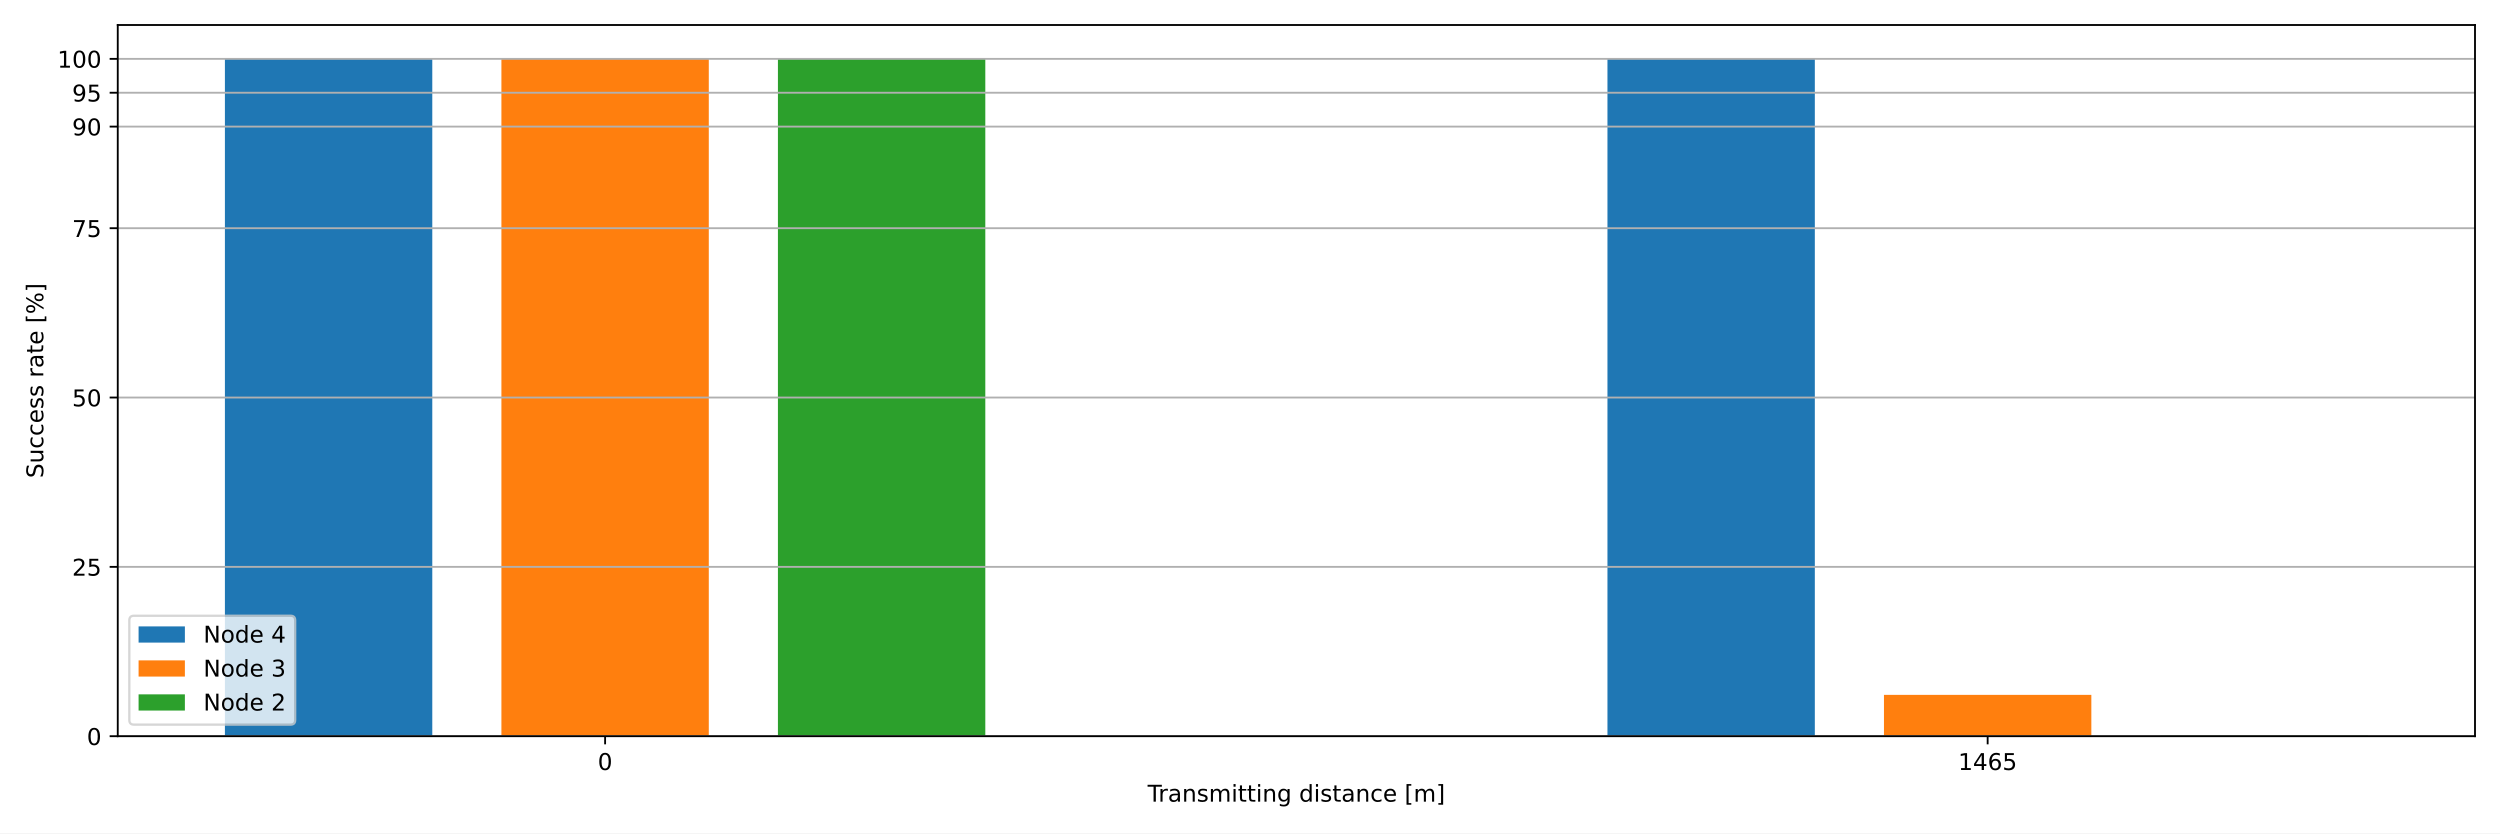
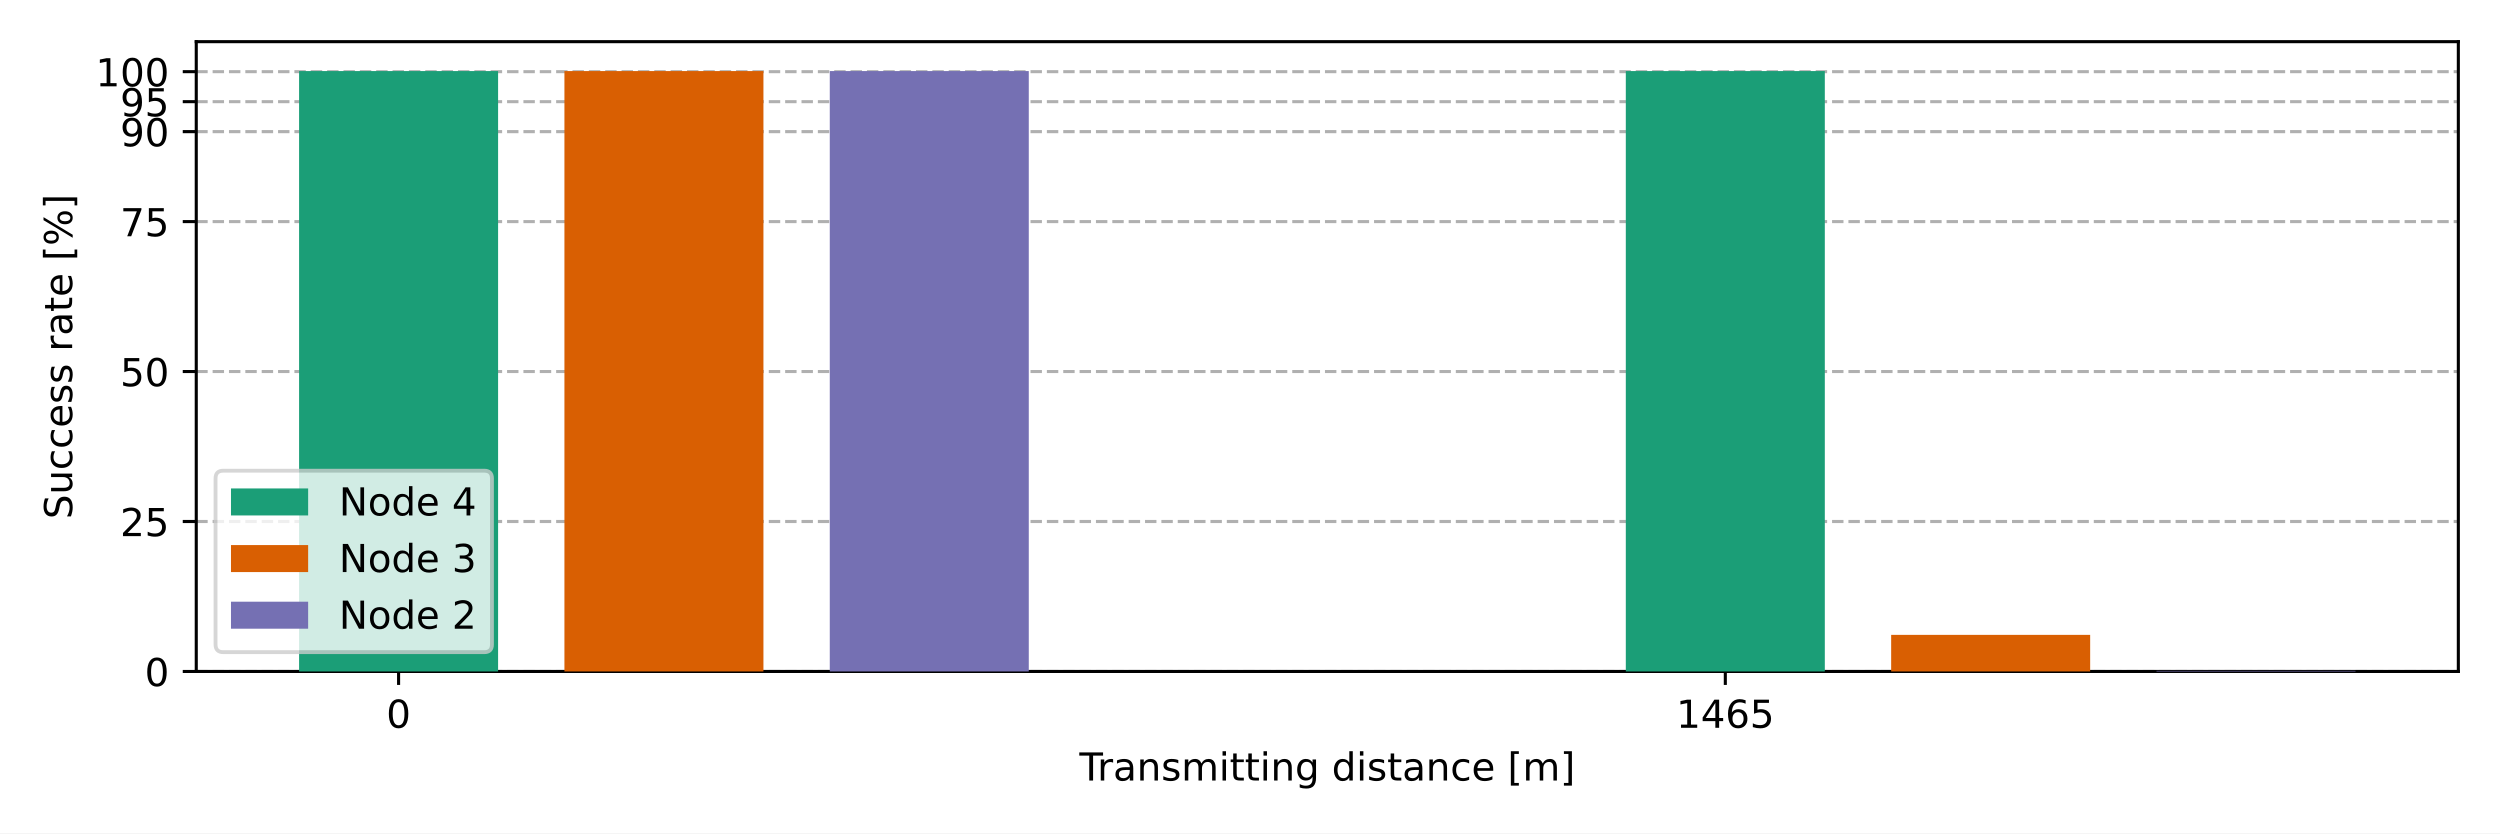
- <svg xmlns="http://www.w3.org/2000/svg" xmlns:xlink="http://www.w3.org/1999/xlink" width="1080pt" height="360pt" viewBox="0 0 1080 360" version="1.1">
+ <svg xmlns="http://www.w3.org/2000/svg" xmlns:xlink="http://www.w3.org/1999/xlink" width="648pt" height="216pt" viewBox="0 0 648 216" version="1.1">
  <defs>
    <style type="text/css">*{stroke-linejoin: round; stroke-linecap: butt}</style>
  </defs>
  <g id="figure_1">
    <g id="patch_1">
-       <path d="M 0 360  L 1080 360  L 1080 0  L 0 0  z " style="fill: #ffffff" />
+       <path d="M 0 216  L 648 216  L 648 0  L 0 0  z " style="fill: #ffffff" />
    </g>
    <g id="axes_1">
      <g id="patch_2">
-         <path d="M 50.87 318.04  L 1069.2 318.04  L 1069.2 10.8  L 50.87 10.8  z " style="fill: #ffffff" />
-       </g>
-       <g id="patch_3">
-         <path d="M 97.158 318.04  L 186.747 318.04  L 186.747 25.138  L 97.158 25.138  z " clip-path="url(#pcb346b4b6b)" style="fill: #1f77b4" />
-       </g>
-       <g id="patch_4">
-         <path d="M 694.419 318.04  L 784.008 318.04  L 784.008 25.138  L 694.419 25.138  z " clip-path="url(#pcb346b4b6b)" style="fill: #1f77b4" />
-       </g>
-       <g id="patch_5">
-         <path d="M 216.61 318.04  L 306.199 318.04  L 306.199 25.138  L 216.61 25.138  z " clip-path="url(#pcb346b4b6b)" style="fill: #ff7f0e" />
-       </g>
-       <g id="patch_6">
-         <path d="M 813.871 318.04  L 903.46 318.04  L 903.46 300.191  L 813.871 300.191  z " clip-path="url(#pcb346b4b6b)" style="fill: #ff7f0e" />
-       </g>
-       <g id="patch_7">
-         <path d="M 336.062 318.04  L 425.651 318.04  L 425.651 25.138  L 336.062 25.138  z " clip-path="url(#pcb346b4b6b)" style="fill: #2ca02c" />
-       </g>
-       <g id="patch_8">
-         <path d="M 933.323 318.04  L 1022.912 318.04  L 1022.912 317.747  L 933.323 317.747  z " clip-path="url(#pcb346b4b6b)" style="fill: #2ca02c" />
+         <path d="M 50.87 174.04  L 637.2 174.04  L 637.2 10.8  L 50.87 10.8  z " style="fill: #ffffff" />
      </g>
      <g id="matplotlib.axis_1">
        <g id="xtick_1">
          <g id="line2d_1">
            <defs>
-               <path id="mcf5e8feee8" d="M 0 0  L 0 3.5  " style="stroke: #000000; stroke-width: 0.8" />
-             </defs>
-             <g>
-               <use xlink:href="#mcf5e8feee8" x="261.405" y="318.04" style="stroke: #000000; stroke-width: 0.8" />
+               <path id="m7342b89500" d="M 0 0  L 0 3.5  " style="stroke: #000000; stroke-width: 0.8" />
+             </defs>
+             <g>
+               <use xlink:href="#m7342b89500" x="103.313" y="174.04" style="stroke: #000000; stroke-width: 0.8" />
            </g>
          </g>
          <g id="text_1">
-             <g transform="translate(258.2233 332.6384) scale(0.1 -0.1)">
+             <g transform="translate(100.1318 188.6384) scale(0.1 -0.1)">
              <defs>
                <path id="DejaVuSans-30" d="M 2034 4250  Q 1547 4250 1301 3770  Q 1056 3291 1056 2328  Q 1056 1369 1301 889  Q 1547 409 2034 409  Q 2525 409 2770 889  Q 3016 1369 3016 2328  Q 3016 3291 2770 3770  Q 2525 4250 2034 4250  z M 2034 4750  Q 2819 4750 3233 4129  Q 3647 3509 3647 2328  Q 3647 1150 3233 529  Q 2819 -91 2034 -91  Q 1250 -91 836 529  Q 422 1150 422 2328  Q 422 3509 836 4129  Q 1250 4750 2034 4750  z " transform="scale(0.015625)" />
              </defs>
              <use xlink:href="#DejaVuSans-30" />
            </g>
          </g>
        </g>
        <g id="xtick_2">
          <g id="line2d_2">
            <g>
-               <use xlink:href="#mcf5e8feee8" x="858.665" y="318.04" style="stroke: #000000; stroke-width: 0.8" />
+               <use xlink:href="#m7342b89500" x="447.202" y="174.04" style="stroke: #000000; stroke-width: 0.8" />
            </g>
          </g>
          <g id="text_2">
-             <g transform="translate(845.9405 332.6384) scale(0.1 -0.1)">
+             <g transform="translate(434.4766 188.6384) scale(0.1 -0.1)">
              <defs>
                <path id="DejaVuSans-31" d="M 794 531  L 1825 531  L 1825 4091  L 703 3866  L 703 4441  L 1819 4666  L 2450 4666  L 2450 531  L 3481 531  L 3481 0  L 794 0  L 794 531  z " transform="scale(0.015625)" />
                <path id="DejaVuSans-34" d="M 2419 4116  L 825 1625  L 2419 1625  L 2419 4116  z M 2253 4666  L 3047 4666  L 3047 1625  L 3713 1625  L 3713 1100  L 3047 1100  L 3047 0  L 2419 0  L 2419 1100  L 313 1100  L 313 1709  L 2253 4666  z " transform="scale(0.015625)" />
                <path id="DejaVuSans-36" d="M 2113 2584  Q 1688 2584 1439 2293  Q 1191 2003 1191 1497  Q 1191 994 1439 701  Q 1688 409 2113 409  Q 2538 409 2786 701  Q 3034 994 3034 1497  Q 3034 2003 2786 2293  Q 2538 2584 2113 2584  z M 3366 4563  L 3366 3988  Q 3128 4100 2886 4159  Q 2644 4219 2406 4219  Q 1781 4219 1451 3797  Q 1122 3375 1075 2522  Q 1259 2794 1537 2939  Q 1816 3084 2150 3084  Q 2853 3084 3261 2657  Q 3669 2231 3669 1497  Q 3669 778 3244 343  Q 2819 -91 2113 -91  Q 1303 -91 875 529  Q 447 1150 447 2328  Q 447 3434 972 4092  Q 1497 4750 2381 4750  Q 2619 4750 2861 4703  Q 3103 4656 3366 4563  z " transform="scale(0.015625)" />
                <path id="DejaVuSans-35" d="M 691 4666  L 3169 4666  L 3169 4134  L 1269 4134  L 1269 2991  Q 1406 3038 1543 3061  Q 1681 3084 1819 3084  Q 2600 3084 3056 2656  Q 3513 2228 3513 1497  Q 3513 744 3044 326  Q 2575 -91 1722 -91  Q 1428 -91 1123 -41  Q 819 9 494 109  L 494 744  Q 775 591 1075 516  Q 1375 441 1709 441  Q 2250 441 2565 725  Q 2881 1009 2881 1497  Q 2881 1984 2565 2268  Q 2250 2553 1709 2553  Q 1456 2553 1204 2497  Q 953 2441 691 2322  L 691 4666  z " transform="scale(0.015625)" />
              </defs>
              <use xlink:href="#DejaVuSans-31" />
              <use xlink:href="#DejaVuSans-34" x="63.623" />
              <use xlink:href="#DejaVuSans-36" x="127.246" />
              <use xlink:href="#DejaVuSans-35" x="190.869" />
            </g>
          </g>
        </g>
        <g id="text_3">
-           <g transform="translate(495.7772 346.3166) scale(0.1 -0.1)">
+           <g transform="translate(279.7772 202.3166) scale(0.1 -0.1)">
            <defs>
              <path id="DejaVuSans-54" d="M -19 4666  L 3928 4666  L 3928 4134  L 2272 4134  L 2272 0  L 1638 0  L 1638 4134  L -19 4134  L -19 4666  z " transform="scale(0.015625)" />
              <path id="DejaVuSans-72" d="M 2631 2963  Q 2534 3019 2420 3045  Q 2306 3072 2169 3072  Q 1681 3072 1420 2755  Q 1159 2438 1159 1844  L 1159 0  L 581 0  L 581 3500  L 1159 3500  L 1159 2956  Q 1341 3275 1631 3429  Q 1922 3584 2338 3584  Q 2397 3584 2469 3576  Q 2541 3569 2628 3553  L 2631 2963  z " transform="scale(0.015625)" />
              <path id="DejaVuSans-61" d="M 2194 1759  Q 1497 1759 1228 1600  Q 959 1441 959 1056  Q 959 750 1161 570  Q 1363 391 1709 391  Q 2188 391 2477 730  Q 2766 1069 2766 1631  L 2766 1759  L 2194 1759  z M 3341 1997  L 3341 0  L 2766 0  L 2766 531  Q 2569 213 2275 61  Q 1981 -91 1556 -91  Q 1019 -91 701 211  Q 384 513 384 1019  Q 384 1609 779 1909  Q 1175 2209 1959 2209  L 2766 2209  L 2766 2266  Q 2766 2663 2505 2880  Q 2244 3097 1772 3097  Q 1472 3097 1187 3025  Q 903 2953 641 2809  L 641 3341  Q 956 3463 1253 3523  Q 1550 3584 1831 3584  Q 2591 3584 2966 3190  Q 3341 2797 3341 1997  z " transform="scale(0.015625)" />
              <path id="DejaVuSans-6e" d="M 3513 2113  L 3513 0  L 2938 0  L 2938 2094  Q 2938 2591 2744 2837  Q 2550 3084 2163 3084  Q 1697 3084 1428 2787  Q 1159 2491 1159 1978  L 1159 0  L 581 0  L 581 3500  L 1159 3500  L 1159 2956  Q 1366 3272 1645 3428  Q 1925 3584 2291 3584  Q 2894 3584 3203 3211  Q 3513 2838 3513 2113  z " transform="scale(0.015625)" />
              <path id="DejaVuSans-73" d="M 2834 3397  L 2834 2853  Q 2591 2978 2328 3040  Q 2066 3103 1784 3103  Q 1356 3103 1142 2972  Q 928 2841 928 2578  Q 928 2378 1081 2264  Q 1234 2150 1697 2047  L 1894 2003  Q 2506 1872 2764 1633  Q 3022 1394 3022 966  Q 3022 478 2636 193  Q 2250 -91 1575 -91  Q 1294 -91 989 -36  Q 684 19 347 128  L 347 722  Q 666 556 975 473  Q 1284 391 1588 391  Q 1994 391 2212 530  Q 2431 669 2431 922  Q 2431 1156 2273 1281  Q 2116 1406 1581 1522  L 1381 1569  Q 847 1681 609 1914  Q 372 2147 372 2553  Q 372 3047 722 3315  Q 1072 3584 1716 3584  Q 2034 3584 2315 3537  Q 2597 3491 2834 3397  z " transform="scale(0.015625)" />
              <path id="DejaVuSans-6d" d="M 3328 2828  Q 3544 3216 3844 3400  Q 4144 3584 4550 3584  Q 5097 3584 5394 3201  Q 5691 2819 5691 2113  L 5691 0  L 5113 0  L 5113 2094  Q 5113 2597 4934 2840  Q 4756 3084 4391 3084  Q 3944 3084 3684 2787  Q 3425 2491 3425 1978  L 3425 0  L 2847 0  L 2847 2094  Q 2847 2600 2669 2842  Q 2491 3084 2119 3084  Q 1678 3084 1418 2786  Q 1159 2488 1159 1978  L 1159 0  L 581 0  L 581 3500  L 1159 3500  L 1159 2956  Q 1356 3278 1631 3431  Q 1906 3584 2284 3584  Q 2666 3584 2933 3390  Q 3200 3197 3328 2828  z " transform="scale(0.015625)" />
              <path id="DejaVuSans-69" d="M 603 3500  L 1178 3500  L 1178 0  L 603 0  L 603 3500  z M 603 4863  L 1178 4863  L 1178 4134  L 603 4134  L 603 4863  z " transform="scale(0.015625)" />
              <path id="DejaVuSans-74" d="M 1172 4494  L 1172 3500  L 2356 3500  L 2356 3053  L 1172 3053  L 1172 1153  Q 1172 725 1289 603  Q 1406 481 1766 481  L 2356 481  L 2356 0  L 1766 0  Q 1100 0 847 248  Q 594 497 594 1153  L 594 3053  L 172 3053  L 172 3500  L 594 3500  L 594 4494  L 1172 4494  z " transform="scale(0.015625)" />
              <path id="DejaVuSans-67" d="M 2906 1791  Q 2906 2416 2648 2759  Q 2391 3103 1925 3103  Q 1463 3103 1205 2759  Q 947 2416 947 1791  Q 947 1169 1205 825  Q 1463 481 1925 481  Q 2391 481 2648 825  Q 2906 1169 2906 1791  z M 3481 434  Q 3481 -459 3084 -895  Q 2688 -1331 1869 -1331  Q 1566 -1331 1297 -1286  Q 1028 -1241 775 -1147  L 775 -588  Q 1028 -725 1275 -790  Q 1522 -856 1778 -856  Q 2344 -856 2625 -561  Q 2906 -266 2906 331  L 2906 616  Q 2728 306 2450 153  Q 2172 0 1784 0  Q 1141 0 747 490  Q 353 981 353 1791  Q 353 2603 747 3093  Q 1141 3584 1784 3584  Q 2172 3584 2450 3431  Q 2728 3278 2906 2969  L 2906 3500  L 3481 3500  L 3481 434  z " transform="scale(0.015625)" />
              <path id="DejaVuSans-20" transform="scale(0.015625)" />
              <path id="DejaVuSans-64" d="M 2906 2969  L 2906 4863  L 3481 4863  L 3481 0  L 2906 0  L 2906 525  Q 2725 213 2448 61  Q 2172 -91 1784 -91  Q 1150 -91 751 415  Q 353 922 353 1747  Q 353 2572 751 3078  Q 1150 3584 1784 3584  Q 2172 3584 2448 3432  Q 2725 3281 2906 2969  z M 947 1747  Q 947 1113 1208 752  Q 1469 391 1925 391  Q 2381 391 2643 752  Q 2906 1113 2906 1747  Q 2906 2381 2643 2742  Q 2381 3103 1925 3103  Q 1469 3103 1208 2742  Q 947 2381 947 1747  z " transform="scale(0.015625)" />
              <path id="DejaVuSans-63" d="M 3122 3366  L 3122 2828  Q 2878 2963 2633 3030  Q 2388 3097 2138 3097  Q 1578 3097 1268 2742  Q 959 2388 959 1747  Q 959 1106 1268 751  Q 1578 397 2138 397  Q 2388 397 2633 464  Q 2878 531 3122 666  L 3122 134  Q 2881 22 2623 -34  Q 2366 -91 2075 -91  Q 1284 -91 818 406  Q 353 903 353 1747  Q 353 2603 823 3093  Q 1294 3584 2113 3584  Q 2378 3584 2631 3529  Q 2884 3475 3122 3366  z " transform="scale(0.015625)" />
              <path id="DejaVuSans-65" d="M 3597 1894  L 3597 1613  L 953 1613  Q 991 1019 1311 708  Q 1631 397 2203 397  Q 2534 397 2845 478  Q 3156 559 3463 722  L 3463 178  Q 3153 47 2828 -22  Q 2503 -91 2169 -91  Q 1331 -91 842 396  Q 353 884 353 1716  Q 353 2575 817 3079  Q 1281 3584 2069 3584  Q 2775 3584 3186 3129  Q 3597 2675 3597 1894  z M 3022 2063  Q 3016 2534 2758 2815  Q 2500 3097 2075 3097  Q 1594 3097 1305 2825  Q 1016 2553 972 2059  L 3022 2063  z " transform="scale(0.015625)" />
              <path id="DejaVuSans-5b" d="M 550 4863  L 1875 4863  L 1875 4416  L 1125 4416  L 1125 -397  L 1875 -397  L 1875 -844  L 550 -844  L 550 4863  z " transform="scale(0.015625)" />
              <path id="DejaVuSans-5d" d="M 1947 4863  L 1947 -844  L 622 -844  L 622 -397  L 1369 -397  L 1369 4416  L 622 4416  L 622 4863  L 1947 4863  z " transform="scale(0.015625)" />
            </defs>
            <use xlink:href="#DejaVuSans-54" />
            <use xlink:href="#DejaVuSans-72" x="46.334" />
            <use xlink:href="#DejaVuSans-61" x="87.447" />
            <use xlink:href="#DejaVuSans-6e" x="148.727" />
            <use xlink:href="#DejaVuSans-73" x="212.105" />
            <use xlink:href="#DejaVuSans-6d" x="264.205" />
            <use xlink:href="#DejaVuSans-69" x="361.617" />
            <use xlink:href="#DejaVuSans-74" x="389.4" />
            <use xlink:href="#DejaVuSans-74" x="428.609" />
            <use xlink:href="#DejaVuSans-69" x="467.818" />
            <use xlink:href="#DejaVuSans-6e" x="495.602" />
            <use xlink:href="#DejaVuSans-67" x="558.98" />
            <use xlink:href="#DejaVuSans-20" x="622.457" />
            <use xlink:href="#DejaVuSans-64" x="654.244" />
            <use xlink:href="#DejaVuSans-69" x="717.721" />
            <use xlink:href="#DejaVuSans-73" x="745.504" />
            <use xlink:href="#DejaVuSans-74" x="797.604" />
            <use xlink:href="#DejaVuSans-61" x="836.812" />
            <use xlink:href="#DejaVuSans-6e" x="898.092" />
            <use xlink:href="#DejaVuSans-63" x="961.471" />
            <use xlink:href="#DejaVuSans-65" x="1016.451" />
            <use xlink:href="#DejaVuSans-20" x="1077.975" />
            <use xlink:href="#DejaVuSans-5b" x="1109.762" />
            <use xlink:href="#DejaVuSans-6d" x="1148.775" />
            <use xlink:href="#DejaVuSans-5d" x="1246.188" />
          </g>
        </g>
      </g>
      <g id="matplotlib.axis_2">
        <g id="ytick_1">
          <g id="line2d_3">
-             <path d="M 50.87 318.04  L 1069.2 318.04  " clip-path="url(#pcb346b4b6b)" style="fill: none; stroke: #b0b0b0; stroke-width: 0.8; stroke-linecap: square" />
+             <path d="M 50.87 174.04  L 637.2 174.04  " clip-path="url(#p59b0bcc868)" style="fill: none; stroke-dasharray: 2.96,1.28; stroke-dashoffset: 0; stroke: #b0b0b0; stroke-width: 0.8" />
          </g>
          <g id="line2d_4">
            <defs>
-               <path id="mc9382f41ee" d="M 0 0  L -3.5 0  " style="stroke: #000000; stroke-width: 0.8" />
-             </defs>
-             <g>
-               <use xlink:href="#mc9382f41ee" x="50.87" y="318.04" style="stroke: #000000; stroke-width: 0.8" />
+               <path id="m61cf355452" d="M 0 0  L -3.5 0  " style="stroke: #000000; stroke-width: 0.8" />
+             </defs>
+             <g>
+               <use xlink:href="#m61cf355452" x="50.87" y="174.04" style="stroke: #000000; stroke-width: 0.8" />
            </g>
          </g>
          <g id="text_4">
-             <g transform="translate(37.5075 321.8392) scale(0.1 -0.1)">
+             <g transform="translate(37.5075 177.8392) scale(0.1 -0.1)">
              <use xlink:href="#DejaVuSans-30" />
            </g>
          </g>
        </g>
        <g id="ytick_2">
          <g id="line2d_5">
-             <path d="M 50.87 244.888  L 1069.2 244.888  " clip-path="url(#pcb346b4b6b)" style="fill: none; stroke: #b0b0b0; stroke-width: 0.8; stroke-linecap: square" />
+             <path d="M 50.87 135.173  L 637.2 135.173  " clip-path="url(#p59b0bcc868)" style="fill: none; stroke-dasharray: 2.96,1.28; stroke-dashoffset: 0; stroke: #b0b0b0; stroke-width: 0.8" />
          </g>
          <g id="line2d_6">
            <g>
-               <use xlink:href="#mc9382f41ee" x="50.87" y="244.888" style="stroke: #000000; stroke-width: 0.8" />
+               <use xlink:href="#m61cf355452" x="50.87" y="135.173" style="stroke: #000000; stroke-width: 0.8" />
            </g>
          </g>
          <g id="text_5">
-             <g transform="translate(31.145 248.6868) scale(0.1 -0.1)">
+             <g transform="translate(31.145 138.9726) scale(0.1 -0.1)">
              <defs>
                <path id="DejaVuSans-32" d="M 1228 531  L 3431 531  L 3431 0  L 469 0  L 469 531  Q 828 903 1448 1529  Q 2069 2156 2228 2338  Q 2531 2678 2651 2914  Q 2772 3150 2772 3378  Q 2772 3750 2511 3984  Q 2250 4219 1831 4219  Q 1534 4219 1204 4116  Q 875 4013 500 3803  L 500 4441  Q 881 4594 1212 4672  Q 1544 4750 1819 4750  Q 2544 4750 2975 4387  Q 3406 4025 3406 3419  Q 3406 3131 3298 2873  Q 3191 2616 2906 2266  Q 2828 2175 2409 1742  Q 1991 1309 1228 531  z " transform="scale(0.015625)" />
              </defs>
              <use xlink:href="#DejaVuSans-32" />
              <use xlink:href="#DejaVuSans-35" x="63.623" />
            </g>
          </g>
        </g>
        <g id="ytick_3">
          <g id="line2d_7">
-             <path d="M 50.87 171.735  L 1069.2 171.735  " clip-path="url(#pcb346b4b6b)" style="fill: none; stroke: #b0b0b0; stroke-width: 0.8; stroke-linecap: square" />
+             <path d="M 50.87 96.307  L 637.2 96.307  " clip-path="url(#p59b0bcc868)" style="fill: none; stroke-dasharray: 2.96,1.28; stroke-dashoffset: 0; stroke: #b0b0b0; stroke-width: 0.8" />
          </g>
          <g id="line2d_8">
            <g>
-               <use xlink:href="#mc9382f41ee" x="50.87" y="171.735" style="stroke: #000000; stroke-width: 0.8" />
+               <use xlink:href="#m61cf355452" x="50.87" y="96.307" style="stroke: #000000; stroke-width: 0.8" />
            </g>
          </g>
          <g id="text_6">
-             <g transform="translate(31.145 175.5345) scale(0.1 -0.1)">
+             <g transform="translate(31.145 100.1059) scale(0.1 -0.1)">
              <use xlink:href="#DejaVuSans-35" />
              <use xlink:href="#DejaVuSans-30" x="63.623" />
            </g>
          </g>
        </g>
        <g id="ytick_4">
          <g id="line2d_9">
-             <path d="M 50.87 98.583  L 1069.2 98.583  " clip-path="url(#pcb346b4b6b)" style="fill: none; stroke: #b0b0b0; stroke-width: 0.8; stroke-linecap: square" />
+             <path d="M 50.87 57.44  L 637.2 57.44  " clip-path="url(#p59b0bcc868)" style="fill: none; stroke-dasharray: 2.96,1.28; stroke-dashoffset: 0; stroke: #b0b0b0; stroke-width: 0.8" />
          </g>
          <g id="line2d_10">
            <g>
-               <use xlink:href="#mc9382f41ee" x="50.87" y="98.583" style="stroke: #000000; stroke-width: 0.8" />
+               <use xlink:href="#m61cf355452" x="50.87" y="57.44" style="stroke: #000000; stroke-width: 0.8" />
            </g>
          </g>
          <g id="text_7">
-             <g transform="translate(31.145 102.3821) scale(0.1 -0.1)">
+             <g transform="translate(31.145 61.23922) scale(0.1 -0.1)">
              <defs>
                <path id="DejaVuSans-37" d="M 525 4666  L 3525 4666  L 3525 4397  L 1831 0  L 1172 0  L 2766 4134  L 525 4134  L 525 4666  z " transform="scale(0.015625)" />
              </defs>
              <use xlink:href="#DejaVuSans-37" />
              <use xlink:href="#DejaVuSans-35" x="63.623" />
            </g>
          </g>
        </g>
        <g id="ytick_5">
          <g id="line2d_11">
-             <path d="M 50.87 54.691  L 1069.2 54.691  " clip-path="url(#pcb346b4b6b)" style="fill: none; stroke: #b0b0b0; stroke-width: 0.8; stroke-linecap: square" />
+             <path d="M 50.87 34.12  L 637.2 34.12  " clip-path="url(#p59b0bcc868)" style="fill: none; stroke-dasharray: 2.96,1.28; stroke-dashoffset: 0; stroke: #b0b0b0; stroke-width: 0.8" />
          </g>
          <g id="line2d_12">
            <g>
-               <use xlink:href="#mc9382f41ee" x="50.87" y="54.691" style="stroke: #000000; stroke-width: 0.8" />
+               <use xlink:href="#m61cf355452" x="50.87" y="34.12" style="stroke: #000000; stroke-width: 0.8" />
            </g>
          </g>
          <g id="text_8">
-             <g transform="translate(31.145 58.49065) scale(0.1 -0.1)">
+             <g transform="translate(31.145 37.91922) scale(0.1 -0.1)">
              <defs>
                <path id="DejaVuSans-39" d="M 703 97  L 703 672  Q 941 559 1184 500  Q 1428 441 1663 441  Q 2288 441 2617 861  Q 2947 1281 2994 2138  Q 2813 1869 2534 1725  Q 2256 1581 1919 1581  Q 1219 1581 811 2004  Q 403 2428 403 3163  Q 403 3881 828 4315  Q 1253 4750 1959 4750  Q 2769 4750 3195 4129  Q 3622 3509 3622 2328  Q 3622 1225 3098 567  Q 2575 -91 1691 -91  Q 1453 -91 1209 -44  Q 966 3 703 97  z M 1959 2075  Q 2384 2075 2632 2365  Q 2881 2656 2881 3163  Q 2881 3666 2632 3958  Q 2384 4250 1959 4250  Q 1534 4250 1286 3958  Q 1038 3666 1038 3163  Q 1038 2656 1286 2365  Q 1534 2075 1959 2075  z " transform="scale(0.015625)" />
              </defs>
              <use xlink:href="#DejaVuSans-39" />
              <use xlink:href="#DejaVuSans-30" x="63.623" />
            </g>
          </g>
        </g>
        <g id="ytick_6">
          <g id="line2d_13">
-             <path d="M 50.87 40.061  L 1069.2 40.061  " clip-path="url(#pcb346b4b6b)" style="fill: none; stroke: #b0b0b0; stroke-width: 0.8; stroke-linecap: square" />
+             <path d="M 50.87 26.347  L 637.2 26.347  " clip-path="url(#p59b0bcc868)" style="fill: none; stroke-dasharray: 2.96,1.28; stroke-dashoffset: 0; stroke: #b0b0b0; stroke-width: 0.8" />
          </g>
          <g id="line2d_14">
            <g>
-               <use xlink:href="#mc9382f41ee" x="50.87" y="40.061" style="stroke: #000000; stroke-width: 0.8" />
+               <use xlink:href="#m61cf355452" x="50.87" y="26.347" style="stroke: #000000; stroke-width: 0.8" />
            </g>
          </g>
          <g id="text_9">
-             <g transform="translate(31.145 43.86017) scale(0.1 -0.1)">
+             <g transform="translate(31.145 30.14588) scale(0.1 -0.1)">
              <use xlink:href="#DejaVuSans-39" />
              <use xlink:href="#DejaVuSans-35" x="63.623" />
            </g>
          </g>
        </g>
        <g id="ytick_7">
          <g id="line2d_15">
-             <path d="M 50.87 25.43  L 1069.2 25.43  " clip-path="url(#pcb346b4b6b)" style="fill: none; stroke: #b0b0b0; stroke-width: 0.8; stroke-linecap: square" />
+             <path d="M 50.87 18.573  L 637.2 18.573  " clip-path="url(#p59b0bcc868)" style="fill: none; stroke-dasharray: 2.96,1.28; stroke-dashoffset: 0; stroke: #b0b0b0; stroke-width: 0.8" />
          </g>
          <g id="line2d_16">
            <g>
-               <use xlink:href="#mc9382f41ee" x="50.87" y="25.43" style="stroke: #000000; stroke-width: 0.8" />
+               <use xlink:href="#m61cf355452" x="50.87" y="18.573" style="stroke: #000000; stroke-width: 0.8" />
            </g>
          </g>
          <g id="text_10">
-             <g transform="translate(24.7825 29.22969) scale(0.1 -0.1)">
+             <g transform="translate(24.7825 22.37255) scale(0.1 -0.1)">
              <use xlink:href="#DejaVuSans-31" />
              <use xlink:href="#DejaVuSans-30" x="63.623" />
              <use xlink:href="#DejaVuSans-30" x="127.246" />
            </g>
          </g>
        </g>
        <g id="text_11">
-           <g transform="translate(18.70281 206.5341) rotate(-90) scale(0.1 -0.1)">
+           <g transform="translate(18.70281 134.5341) rotate(-90) scale(0.1 -0.1)">
            <defs>
              <path id="DejaVuSans-53" d="M 3425 4513  L 3425 3897  Q 3066 4069 2747 4153  Q 2428 4238 2131 4238  Q 1616 4238 1336 4038  Q 1056 3838 1056 3469  Q 1056 3159 1242 3001  Q 1428 2844 1947 2747  L 2328 2669  Q 3034 2534 3370 2195  Q 3706 1856 3706 1288  Q 3706 609 3251 259  Q 2797 -91 1919 -91  Q 1588 -91 1214 -16  Q 841 59 441 206  L 441 856  Q 825 641 1194 531  Q 1563 422 1919 422  Q 2459 422 2753 634  Q 3047 847 3047 1241  Q 3047 1584 2836 1778  Q 2625 1972 2144 2069  L 1759 2144  Q 1053 2284 737 2584  Q 422 2884 422 3419  Q 422 4038 858 4394  Q 1294 4750 2059 4750  Q 2388 4750 2728 4690  Q 3069 4631 3425 4513  z " transform="scale(0.015625)" />
              <path id="DejaVuSans-75" d="M 544 1381  L 544 3500  L 1119 3500  L 1119 1403  Q 1119 906 1312 657  Q 1506 409 1894 409  Q 2359 409 2629 706  Q 2900 1003 2900 1516  L 2900 3500  L 3475 3500  L 3475 0  L 2900 0  L 2900 538  Q 2691 219 2414 64  Q 2138 -91 1772 -91  Q 1169 -91 856 284  Q 544 659 544 1381  z M 1991 3584  L 1991 3584  z " transform="scale(0.015625)" />
              <path id="DejaVuSans-25" d="M 4653 2053  Q 4381 2053 4226 1822  Q 4072 1591 4072 1178  Q 4072 772 4226 539  Q 4381 306 4653 306  Q 4919 306 5073 539  Q 5228 772 5228 1178  Q 5228 1588 5073 1820  Q 4919 2053 4653 2053  z M 4653 2450  Q 5147 2450 5437 2106  Q 5728 1763 5728 1178  Q 5728 594 5436 251  Q 5144 -91 4653 -91  Q 4153 -91 3862 251  Q 3572 594 3572 1178  Q 3572 1766 3864 2108  Q 4156 2450 4653 2450  z M 1428 4353  Q 1159 4353 1004 4120  Q 850 3888 850 3481  Q 850 3069 1003 2837  Q 1156 2606 1428 2606  Q 1700 2606 1854 2837  Q 2009 3069 2009 3481  Q 2009 3884 1853 4118  Q 1697 4353 1428 4353  z M 4250 4750  L 4750 4750  L 1831 -91  L 1331 -91  L 4250 4750  z M 1428 4750  Q 1922 4750 2215 4408  Q 2509 4066 2509 3481  Q 2509 2891 2217 2550  Q 1925 2209 1428 2209  Q 931 2209 642 2551  Q 353 2894 353 3481  Q 353 4063 643 4406  Q 934 4750 1428 4750  z " transform="scale(0.015625)" />
            </defs>
            <use xlink:href="#DejaVuSans-53" />
            <use xlink:href="#DejaVuSans-75" x="63.477" />
            <use xlink:href="#DejaVuSans-63" x="126.855" />
            <use xlink:href="#DejaVuSans-63" x="181.836" />
            <use xlink:href="#DejaVuSans-65" x="236.816" />
            <use xlink:href="#DejaVuSans-73" x="298.34" />
            <use xlink:href="#DejaVuSans-73" x="350.439" />
            <use xlink:href="#DejaVuSans-20" x="402.539" />
            <use xlink:href="#DejaVuSans-72" x="434.326" />
            <use xlink:href="#DejaVuSans-61" x="475.439" />
            <use xlink:href="#DejaVuSans-74" x="536.719" />
            <use xlink:href="#DejaVuSans-65" x="575.928" />
            <use xlink:href="#DejaVuSans-20" x="637.451" />
            <use xlink:href="#DejaVuSans-5b" x="669.238" />
            <use xlink:href="#DejaVuSans-25" x="708.252" />
            <use xlink:href="#DejaVuSans-5d" x="803.271" />
          </g>
        </g>
      </g>
+       <g id="patch_3">
+         <path d="M 50.87 174.04  L 50.87 10.8  " style="fill: none; stroke: #000000; stroke-width: 0.8; stroke-linejoin: miter; stroke-linecap: square" />
+       </g>
+       <g id="patch_4">
+         <path d="M 637.2 174.04  L 637.2 10.8  " style="fill: none; stroke: #000000; stroke-width: 0.8; stroke-linejoin: miter; stroke-linecap: square" />
+       </g>
+       <g id="patch_5">
+         <path d="M 50.87 174.04  L 637.2 174.04  " style="fill: none; stroke: #000000; stroke-width: 0.8; stroke-linejoin: miter; stroke-linecap: square" />
+       </g>
+       <g id="patch_6">
+         <path d="M 50.87 10.8  L 637.2 10.8  " style="fill: none; stroke: #000000; stroke-width: 0.8; stroke-linejoin: miter; stroke-linecap: square" />
+       </g>
+       <g id="patch_7">
+         <path d="M 77.521 174.04  L 129.105 174.04  L 129.105 18.418  L 77.521 18.418  z " clip-path="url(#p59b0bcc868)" style="fill: #1b9e77" />
+       </g>
+       <g id="patch_8">
+         <path d="M 421.41 174.04  L 472.993 174.04  L 472.993 18.418  L 421.41 18.418  z " clip-path="url(#p59b0bcc868)" style="fill: #1b9e77" />
+       </g>
      <g id="patch_9">
-         <path d="M 50.87 318.04  L 50.87 10.8  " style="fill: none; stroke: #000000; stroke-width: 0.8; stroke-linejoin: miter; stroke-linecap: square" />
+         <path d="M 146.299 174.04  L 197.882 174.04  L 197.882 18.418  L 146.299 18.418  z " clip-path="url(#p59b0bcc868)" style="fill: #d95f02" />
      </g>
      <g id="patch_10">
-         <path d="M 1069.2 318.04  L 1069.2 10.8  " style="fill: none; stroke: #000000; stroke-width: 0.8; stroke-linejoin: miter; stroke-linecap: square" />
+         <path d="M 490.188 174.04  L 541.771 174.04  L 541.771 164.557  L 490.188 164.557  z " clip-path="url(#p59b0bcc868)" style="fill: #d95f02" />
      </g>
      <g id="patch_11">
-         <path d="M 50.87 318.04  L 1069.2 318.04  " style="fill: none; stroke: #000000; stroke-width: 0.8; stroke-linejoin: miter; stroke-linecap: square" />
+         <path d="M 215.077 174.04  L 266.66 174.04  L 266.66 18.418  L 215.077 18.418  z " clip-path="url(#p59b0bcc868)" style="fill: #7570b3" />
      </g>
      <g id="patch_12">
-         <path d="M 50.87 10.8  L 1069.2 10.8  " style="fill: none; stroke: #000000; stroke-width: 0.8; stroke-linejoin: miter; stroke-linecap: square" />
+         <path d="M 558.965 174.04  L 610.549 174.04  L 610.549 173.885  L 558.965 173.885  z " clip-path="url(#p59b0bcc868)" style="fill: #7570b3" />
      </g>
      <g id="legend_1">
        <g id="patch_13">
-           <path d="M 57.87 313.04  L 125.512 313.04  Q 127.512 313.04 127.512 311.04  L 127.512 268.006  Q 127.512 266.006 125.512 266.006  L 57.87 266.006  Q 55.87 266.006 55.87 268.006  L 55.87 311.04  Q 55.87 313.04 57.87 313.04  z " style="fill: #ffffff; opacity: 0.8; stroke: #cccccc; stroke-linejoin: miter" />
+           <path d="M 57.87 169.04  L 125.512 169.04  Q 127.512 169.04 127.512 167.04  L 127.512 124.006  Q 127.512 122.006 125.512 122.006  L 57.87 122.006  Q 55.87 122.006 55.87 124.006  L 55.87 167.04  Q 55.87 169.04 57.87 169.04  z " style="fill: #ffffff; opacity: 0.8; stroke: #cccccc; stroke-linejoin: miter" />
        </g>
        <g id="patch_14">
-           <path d="M 59.87 277.604  L 79.87 277.604  L 79.87 270.604  L 59.87 270.604  z " style="fill: #1f77b4" />
+           <path d="M 59.87 133.604  L 79.87 133.604  L 79.87 126.604  L 59.87 126.604  z " style="fill: #1b9e77" />
        </g>
        <g id="text_12">
-           <g transform="translate(87.87 277.6041) scale(0.1 -0.1)">
+           <g transform="translate(87.87 133.6041) scale(0.1 -0.1)">
            <defs>
              <path id="DejaVuSans-4e" d="M 628 4666  L 1478 4666  L 3547 763  L 3547 4666  L 4159 4666  L 4159 0  L 3309 0  L 1241 3903  L 1241 0  L 628 0  L 628 4666  z " transform="scale(0.015625)" />
              <path id="DejaVuSans-6f" d="M 1959 3097  Q 1497 3097 1228 2736  Q 959 2375 959 1747  Q 959 1119 1226 758  Q 1494 397 1959 397  Q 2419 397 2687 759  Q 2956 1122 2956 1747  Q 2956 2369 2687 2733  Q 2419 3097 1959 3097  z M 1959 3584  Q 2709 3584 3137 3096  Q 3566 2609 3566 1747  Q 3566 888 3137 398  Q 2709 -91 1959 -91  Q 1206 -91 779 398  Q 353 888 353 1747  Q 353 2609 779 3096  Q 1206 3584 1959 3584  z " transform="scale(0.015625)" />
            </defs>
            <use xlink:href="#DejaVuSans-4e" />
            <use xlink:href="#DejaVuSans-6f" x="74.805" />
            <use xlink:href="#DejaVuSans-64" x="135.986" />
            <use xlink:href="#DejaVuSans-65" x="199.463" />
            <use xlink:href="#DejaVuSans-20" x="260.986" />
            <use xlink:href="#DejaVuSans-34" x="292.773" />
          </g>
        </g>
        <g id="patch_15">
-           <path d="M 59.87 292.282  L 79.87 292.282  L 79.87 285.282  L 59.87 285.282  z " style="fill: #ff7f0e" />
+           <path d="M 59.87 148.282  L 79.87 148.282  L 79.87 141.282  L 59.87 141.282  z " style="fill: #d95f02" />
        </g>
        <g id="text_13">
-           <g transform="translate(87.87 292.2822) scale(0.1 -0.1)">
+           <g transform="translate(87.87 148.2822) scale(0.1 -0.1)">
            <defs>
              <path id="DejaVuSans-33" d="M 2597 2516  Q 3050 2419 3304 2112  Q 3559 1806 3559 1356  Q 3559 666 3084 287  Q 2609 -91 1734 -91  Q 1441 -91 1130 -33  Q 819 25 488 141  L 488 750  Q 750 597 1062 519  Q 1375 441 1716 441  Q 2309 441 2620 675  Q 2931 909 2931 1356  Q 2931 1769 2642 2001  Q 2353 2234 1838 2234  L 1294 2234  L 1294 2753  L 1863 2753  Q 2328 2753 2575 2939  Q 2822 3125 2822 3475  Q 2822 3834 2567 4026  Q 2313 4219 1838 4219  Q 1578 4219 1281 4162  Q 984 4106 628 3988  L 628 4550  Q 988 4650 1302 4700  Q 1616 4750 1894 4750  Q 2613 4750 3031 4423  Q 3450 4097 3450 3541  Q 3450 3153 3228 2886  Q 3006 2619 2597 2516  z " transform="scale(0.015625)" />
            </defs>
            <use xlink:href="#DejaVuSans-4e" />
            <use xlink:href="#DejaVuSans-6f" x="74.805" />
            <use xlink:href="#DejaVuSans-64" x="135.986" />
            <use xlink:href="#DejaVuSans-65" x="199.463" />
            <use xlink:href="#DejaVuSans-20" x="260.986" />
            <use xlink:href="#DejaVuSans-33" x="292.773" />
          </g>
        </g>
        <g id="patch_16">
-           <path d="M 59.87 306.96  L 79.87 306.96  L 79.87 299.96  L 59.87 299.96  z " style="fill: #2ca02c" />
+           <path d="M 59.87 162.96  L 79.87 162.96  L 79.87 155.96  L 59.87 155.96  z " style="fill: #7570b3" />
        </g>
        <g id="text_14">
-           <g transform="translate(87.87 306.9603) scale(0.1 -0.1)">
+           <g transform="translate(87.87 162.9603) scale(0.1 -0.1)">
            <use xlink:href="#DejaVuSans-4e" />
            <use xlink:href="#DejaVuSans-6f" x="74.805" />
            <use xlink:href="#DejaVuSans-64" x="135.986" />
            <use xlink:href="#DejaVuSans-65" x="199.463" />
            <use xlink:href="#DejaVuSans-20" x="260.986" />
            <use xlink:href="#DejaVuSans-32" x="292.773" />
          </g>
        </g>
      </g>
    </g>
  </g>
  <defs>
-     <clipPath id="pcb346b4b6b">
-       <rect x="50.87" y="10.8" width="1018.33" height="307.24" />
+     <clipPath id="p59b0bcc868">
+       <rect x="50.87" y="10.8" width="586.33" height="163.24" />
    </clipPath>
  </defs>
</svg>
